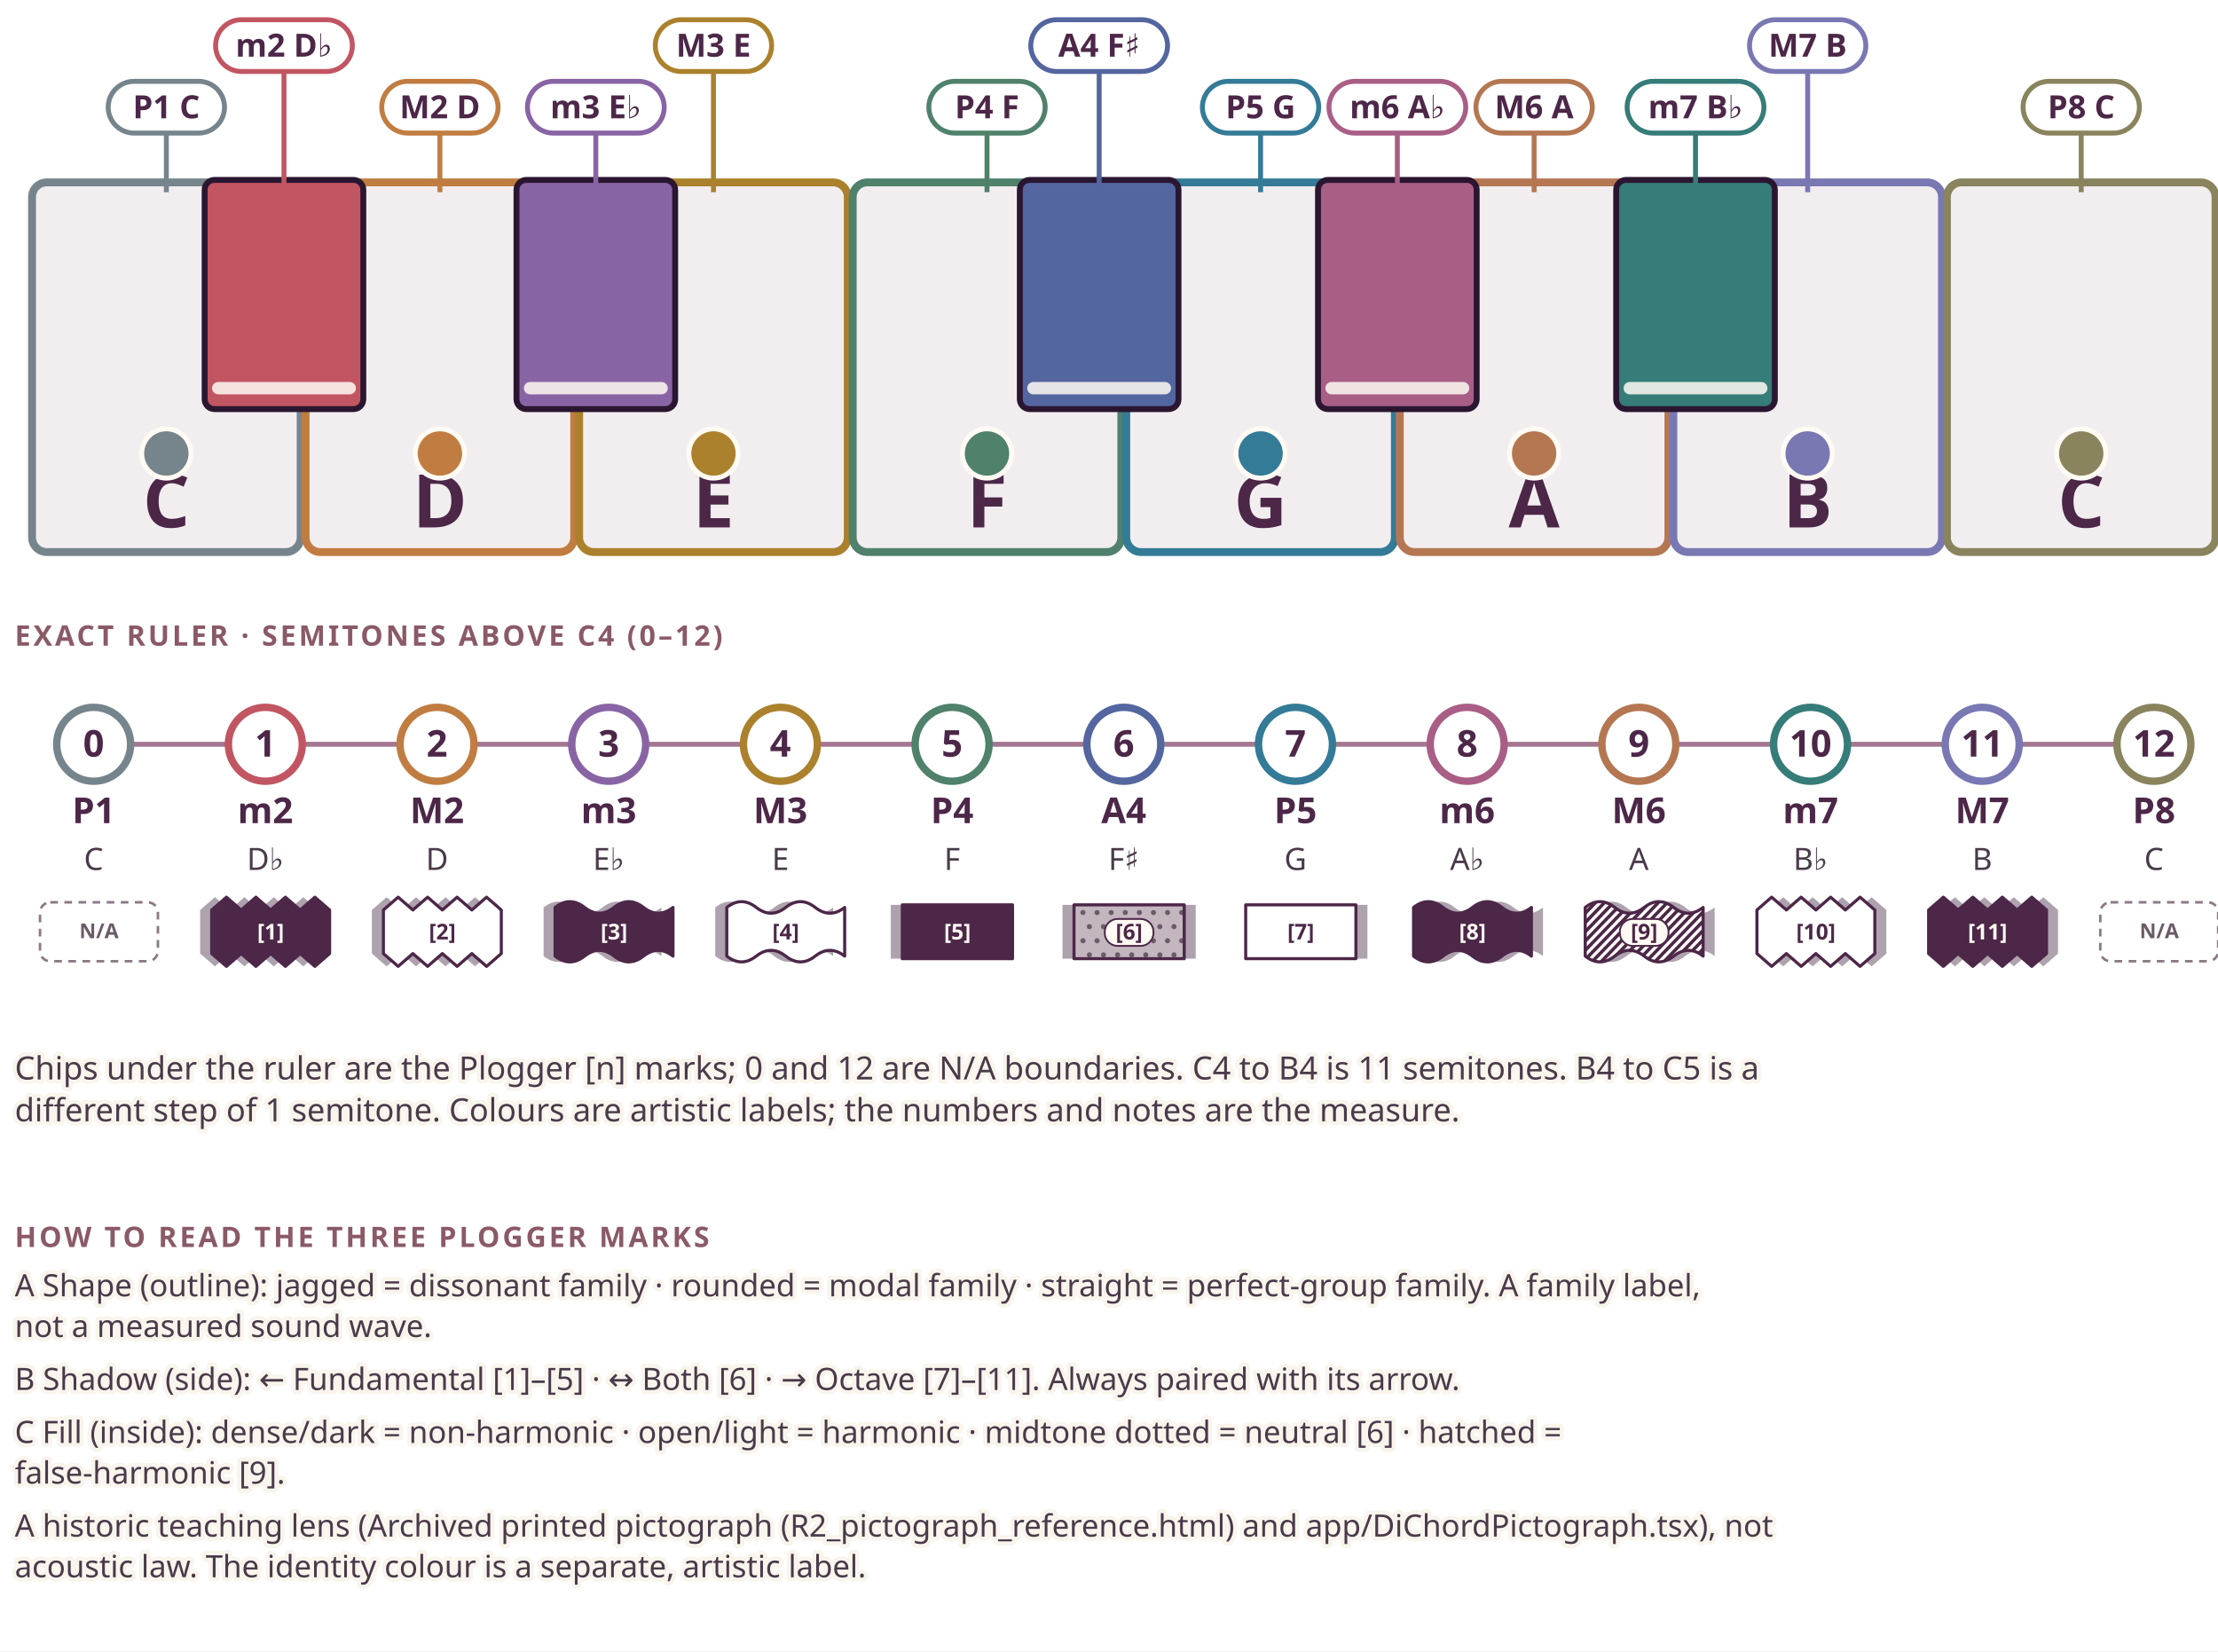
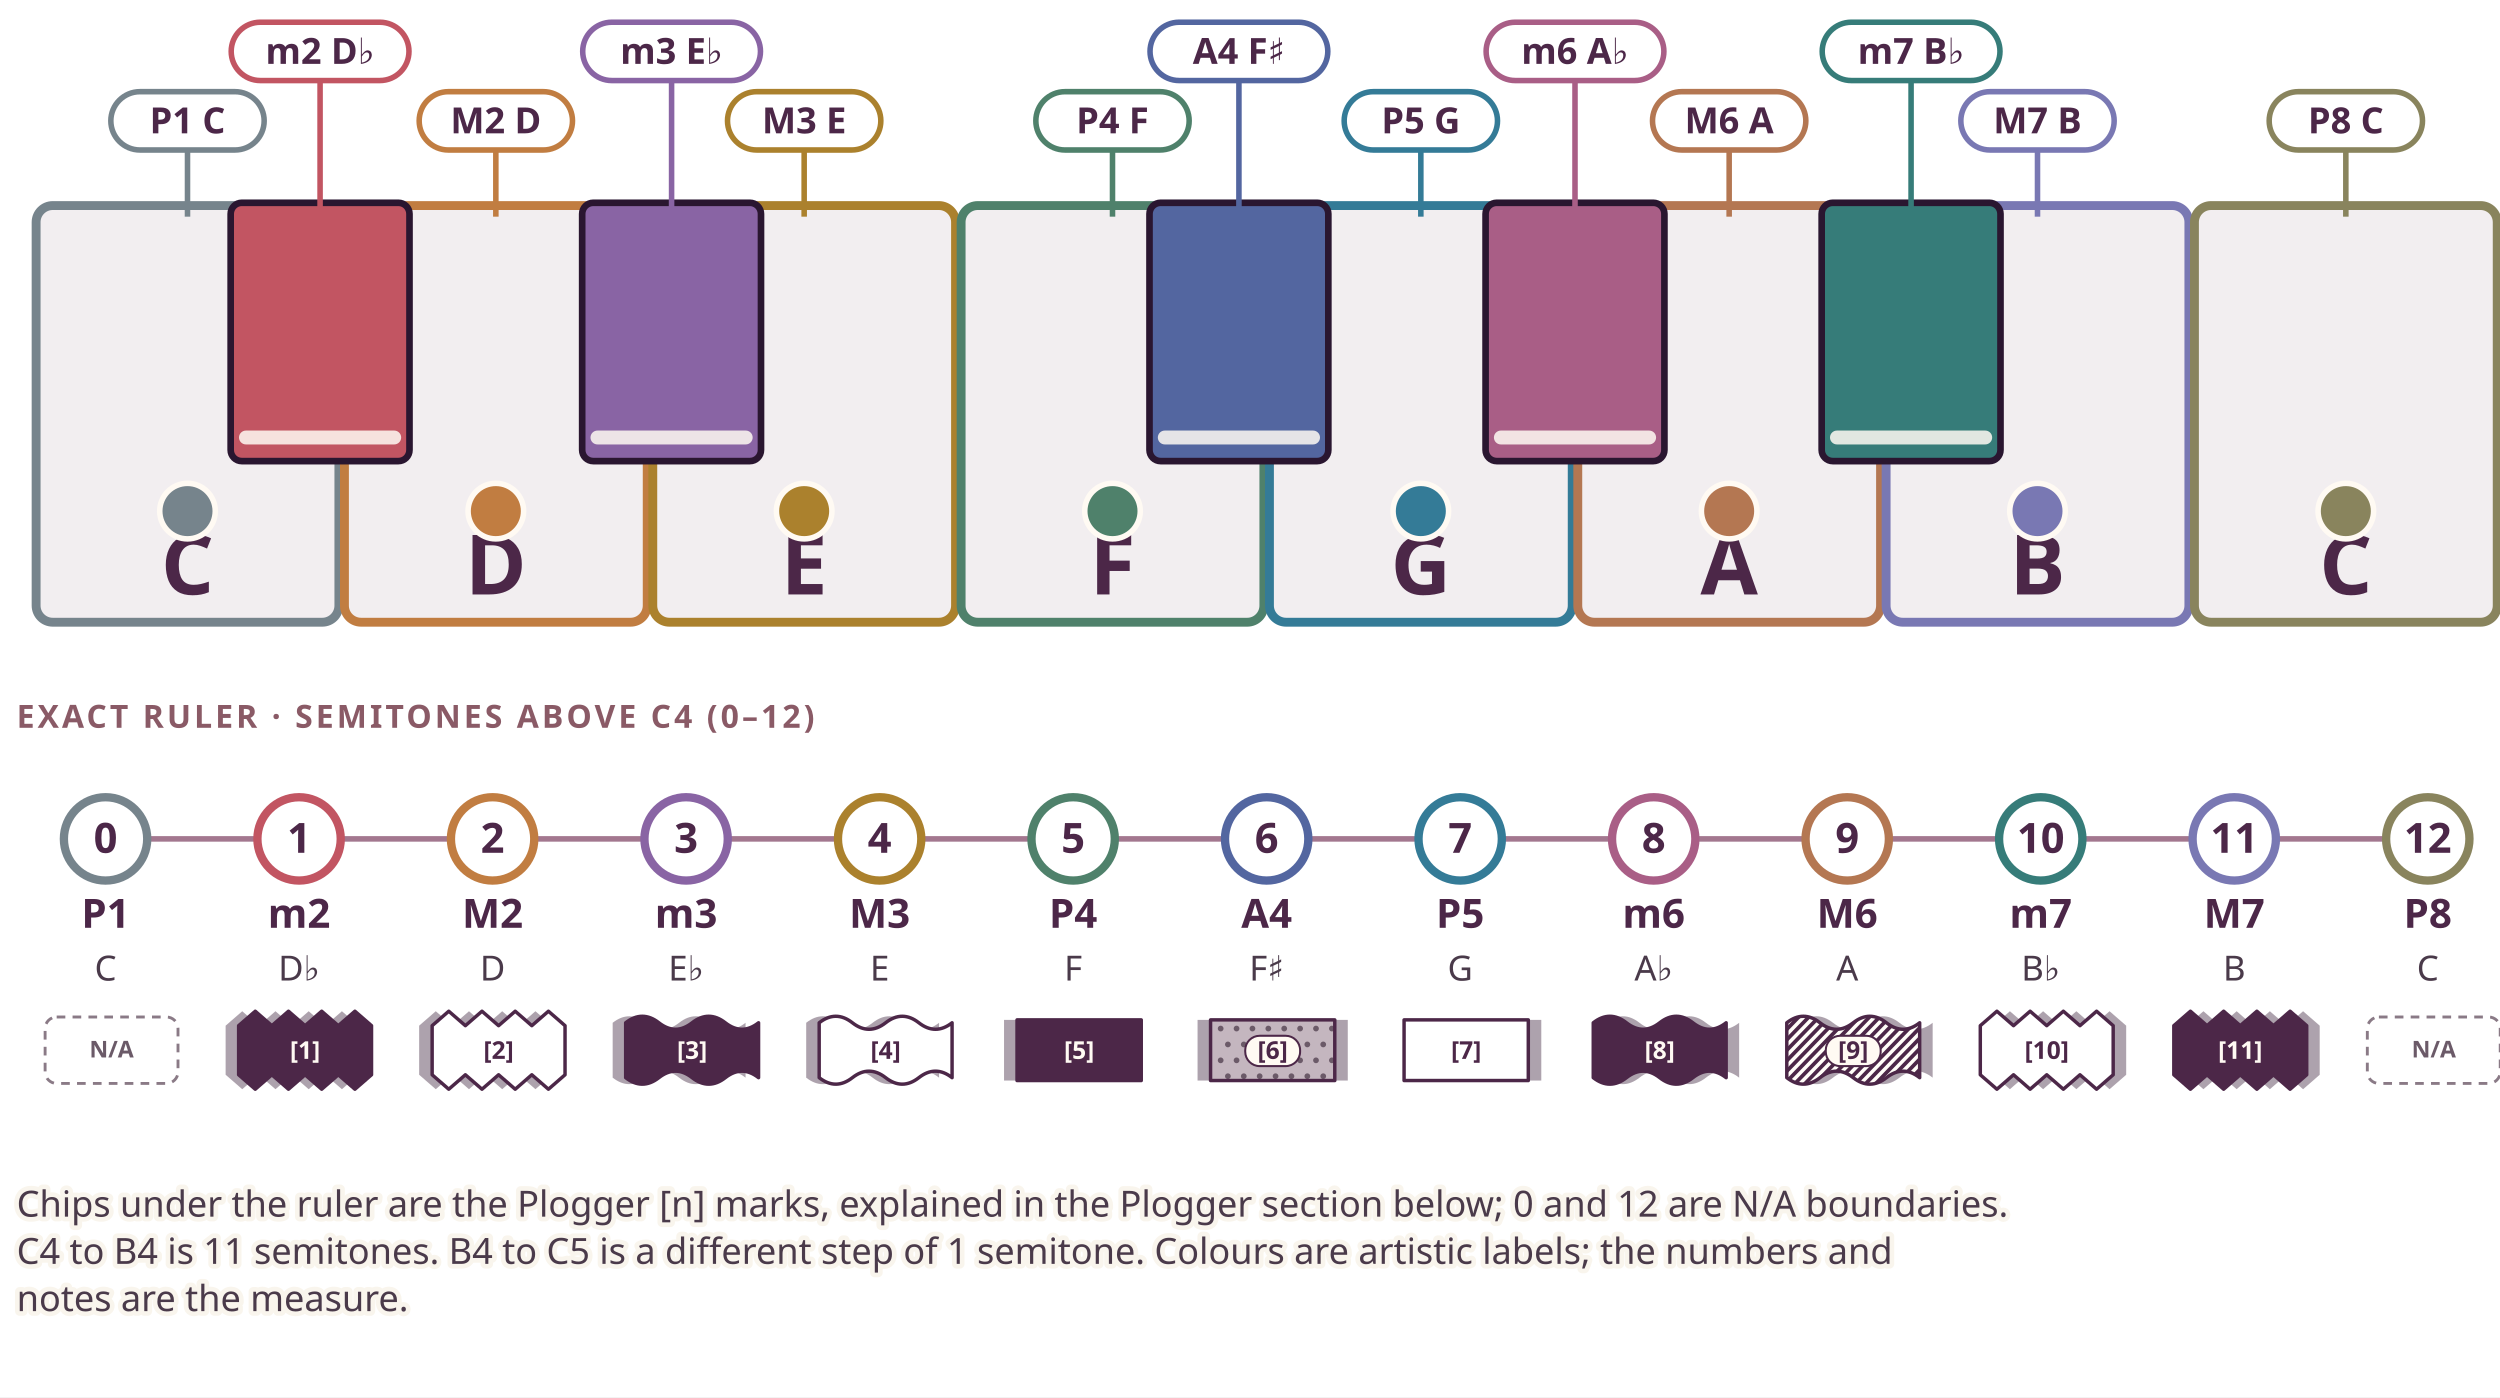
- <svg xmlns="http://www.w3.org/2000/svg" viewBox="0 0 900 670" width="900" height="670" role="img" aria-labelledby="IPF-proof-C-map-t IPF-proof-C-map-d">
+ <svg xmlns="http://www.w3.org/2000/svg" viewBox="0 0 900 503" width="900" height="503" role="img" aria-labelledby="IPF-proof-C-map-t IPF-proof-C-map-d">
  <rect width="100%" height="100%" fill="#fff" />
  <g transform="translate(6 4)">
    <g transform="translate(0 0)">
      <rect x="7" y="70" width="109" height="150" rx="6" fill="#f2eef0" stroke="#76848C" stroke-width="3.2" />
      <text x="61.5" y="210" font-family="ui-sans-serif, system-ui, 'Segoe UI', sans-serif" font-size="29.97" font-weight="700" text-anchor="middle" fill="#4C2748">C</text>
      <rect x="118" y="70" width="109" height="150" rx="6" fill="#f2eef0" stroke="#C17D41" stroke-width="3.2" />
      <text x="172.5" y="210" font-family="ui-sans-serif, system-ui, 'Segoe UI', sans-serif" font-size="29.97" font-weight="700" text-anchor="middle" fill="#4C2748">D</text>
      <rect x="229" y="70" width="109" height="150" rx="6" fill="#f2eef0" stroke="#AB812D" stroke-width="3.2" />
      <text x="283.5" y="210" font-family="ui-sans-serif, system-ui, 'Segoe UI', sans-serif" font-size="29.97" font-weight="700" text-anchor="middle" fill="#4C2748">E</text>
      <rect x="340" y="70" width="109" height="150" rx="6" fill="#f2eef0" stroke="#4F816B" stroke-width="3.2" />
      <text x="394.5" y="210" font-family="ui-sans-serif, system-ui, 'Segoe UI', sans-serif" font-size="29.97" font-weight="700" text-anchor="middle" fill="#4C2748">F</text>
      <rect x="451" y="70" width="109" height="150" rx="6" fill="#f2eef0" stroke="#347B97" stroke-width="3.2" />
      <text x="505.5" y="210" font-family="ui-sans-serif, system-ui, 'Segoe UI', sans-serif" font-size="29.97" font-weight="700" text-anchor="middle" fill="#4C2748">G</text>
      <rect x="562" y="70" width="109" height="150" rx="6" fill="#f2eef0" stroke="#B47752" stroke-width="3.2" />
      <text x="616.5" y="210" font-family="ui-sans-serif, system-ui, 'Segoe UI', sans-serif" font-size="29.97" font-weight="700" text-anchor="middle" fill="#4C2748">A</text>
      <rect x="673" y="70" width="109" height="150" rx="6" fill="#f2eef0" stroke="#7978B3" stroke-width="3.2" />
      <text x="727.5" y="210" font-family="ui-sans-serif, system-ui, 'Segoe UI', sans-serif" font-size="29.97" font-weight="700" text-anchor="middle" fill="#4C2748">B</text>
      <rect x="784" y="70" width="109" height="150" rx="6" fill="#f2eef0" stroke="#89845D" stroke-width="3.2" />
      <text x="838.5" y="210" font-family="ui-sans-serif, system-ui, 'Segoe UI', sans-serif" font-size="29.97" font-weight="700" text-anchor="middle" fill="#4C2748">C</text>
      <rect x="77.04" y="69" width="64.38" height="93" rx="4" fill="#C25562" stroke="#2a1630" stroke-width="2.4" />
      <rect x="80.04" y="151" width="58.38" height="5" rx="2.5" fill="#fffaf3" opacity=".85" />
      <rect x="203.58" y="69" width="64.38" height="93" rx="4" fill="#8964A4" stroke="#2a1630" stroke-width="2.4" />
      <rect x="206.58" y="151" width="58.38" height="5" rx="2.5" fill="#fffaf3" opacity=".85" />
      <rect x="407.82" y="69" width="64.38" height="93" rx="4" fill="#5366A0" stroke="#2a1630" stroke-width="2.4" />
      <rect x="410.82" y="151" width="58.38" height="5" rx="2.5" fill="#fffaf3" opacity=".85" />
      <rect x="528.81" y="69" width="64.38" height="93" rx="4" fill="#A95E86" stroke="#2a1630" stroke-width="2.4" />
      <rect x="531.81" y="151" width="58.38" height="5" rx="2.5" fill="#fffaf3" opacity=".85" />
      <rect x="649.8" y="69" width="64.38" height="93" rx="4" fill="#367C79" stroke="#2a1630" stroke-width="2.4" />
      <rect x="652.8" y="151" width="58.38" height="5" rx="2.5" fill="#fffaf3" opacity=".85" />
      <circle cx="61.5" cy="180" r="10" fill="#76848C" stroke="#fffaf3" stroke-width="2" />
      <path d="M61.5 50 V74" stroke="#76848C" stroke-width="2" />
-       <rect x="37.9" y="29" width="47.2" height="21" rx="10.5" fill="#fff" stroke="#76848C" stroke-width="2" />
+       <rect x="33.9" y="29" width="55.2" height="21" rx="10.5" fill="#fff" stroke="#76848C" stroke-width="2" />
      <text x="61.5" y="44" font-family="ui-sans-serif, system-ui, 'Segoe UI', sans-serif" font-size="13" font-weight="700" text-anchor="middle" fill="#4C2748">P1 C</text>
      <path d="M109.23 25 V72" stroke="#C25562" stroke-width="2" />
-       <rect x="81.48" y="4" width="55.5" height="21" rx="10.5" fill="#fff" stroke="#C25562" stroke-width="2" />
+       <rect x="77.23" y="4" width="64" height="21" rx="10.5" fill="#fff" stroke="#C25562" stroke-width="2" />
      <text x="109.23" y="19" font-family="ui-sans-serif, system-ui, 'Segoe UI', sans-serif" font-size="13" font-weight="700" text-anchor="middle" fill="#4C2748">m2 D♭</text>
      <circle cx="172.5" cy="180" r="10" fill="#C17D41" stroke="#fffaf3" stroke-width="2" />
      <path d="M172.5 50 V74" stroke="#C17D41" stroke-width="2" />
-       <rect x="148.9" y="29" width="47.2" height="21" rx="10.5" fill="#fff" stroke="#C17D41" stroke-width="2" />
+       <rect x="144.9" y="29" width="55.2" height="21" rx="10.5" fill="#fff" stroke="#C17D41" stroke-width="2" />
      <text x="172.5" y="44" font-family="ui-sans-serif, system-ui, 'Segoe UI', sans-serif" font-size="13" font-weight="700" text-anchor="middle" fill="#4C2748">M2 D</text>
-       <path d="M235.77 50 V72" stroke="#8964A4" stroke-width="2" />
-       <rect x="208.02" y="29" width="55.5" height="21" rx="10.5" fill="#fff" stroke="#8964A4" stroke-width="2" />
-       <text x="235.77" y="44" font-family="ui-sans-serif, system-ui, 'Segoe UI', sans-serif" font-size="13" font-weight="700" text-anchor="middle" fill="#4C2748">m3 E♭</text>
+       <path d="M235.77 25 V72" stroke="#8964A4" stroke-width="2" />
+       <rect x="203.77" y="4" width="64" height="21" rx="10.5" fill="#fff" stroke="#8964A4" stroke-width="2" />
+       <text x="235.77" y="19" font-family="ui-sans-serif, system-ui, 'Segoe UI', sans-serif" font-size="13" font-weight="700" text-anchor="middle" fill="#4C2748">m3 E♭</text>
      <circle cx="283.5" cy="180" r="10" fill="#AB812D" stroke="#fffaf3" stroke-width="2" />
-       <path d="M283.5 25 V74" stroke="#AB812D" stroke-width="2" />
-       <rect x="259.9" y="4" width="47.2" height="21" rx="10.5" fill="#fff" stroke="#AB812D" stroke-width="2" />
-       <text x="283.5" y="19" font-family="ui-sans-serif, system-ui, 'Segoe UI', sans-serif" font-size="13" font-weight="700" text-anchor="middle" fill="#4C2748">M3 E</text>
+       <path d="M283.5 50 V74" stroke="#AB812D" stroke-width="2" />
+       <rect x="255.9" y="29" width="55.2" height="21" rx="10.5" fill="#fff" stroke="#AB812D" stroke-width="2" />
+       <text x="283.5" y="44" font-family="ui-sans-serif, system-ui, 'Segoe UI', sans-serif" font-size="13" font-weight="700" text-anchor="middle" fill="#4C2748">M3 E</text>
      <circle cx="394.5" cy="180" r="10" fill="#4F816B" stroke="#fffaf3" stroke-width="2" />
      <path d="M394.5 50 V74" stroke="#4F816B" stroke-width="2" />
-       <rect x="370.9" y="29" width="47.2" height="21" rx="10.5" fill="#fff" stroke="#4F816B" stroke-width="2" />
+       <rect x="366.9" y="29" width="55.2" height="21" rx="10.5" fill="#fff" stroke="#4F816B" stroke-width="2" />
      <text x="394.5" y="44" font-family="ui-sans-serif, system-ui, 'Segoe UI', sans-serif" font-size="13" font-weight="700" text-anchor="middle" fill="#4C2748">P4 F</text>
      <path d="M440.01 25 V72" stroke="#5366A0" stroke-width="2" />
-       <rect x="412.26" y="4" width="55.5" height="21" rx="10.5" fill="#fff" stroke="#5366A0" stroke-width="2" />
+       <rect x="408.01" y="4" width="64" height="21" rx="10.5" fill="#fff" stroke="#5366A0" stroke-width="2" />
      <text x="440.01" y="19" font-family="ui-sans-serif, system-ui, 'Segoe UI', sans-serif" font-size="13" font-weight="700" text-anchor="middle" fill="#4C2748">A4 F♯</text>
      <circle cx="505.5" cy="180" r="10" fill="#347B97" stroke="#fffaf3" stroke-width="2" />
      <path d="M505.5 50 V74" stroke="#347B97" stroke-width="2" />
-       <rect x="481.9" y="29" width="47.2" height="21" rx="10.5" fill="#fff" stroke="#347B97" stroke-width="2" />
+       <rect x="477.9" y="29" width="55.2" height="21" rx="10.5" fill="#fff" stroke="#347B97" stroke-width="2" />
      <text x="505.5" y="44" font-family="ui-sans-serif, system-ui, 'Segoe UI', sans-serif" font-size="13" font-weight="700" text-anchor="middle" fill="#4C2748">P5 G</text>
-       <path d="M561 50 V72" stroke="#A95E86" stroke-width="2" />
-       <rect x="533.25" y="29" width="55.5" height="21" rx="10.5" fill="#fff" stroke="#A95E86" stroke-width="2" />
-       <text x="561" y="44" font-family="ui-sans-serif, system-ui, 'Segoe UI', sans-serif" font-size="13" font-weight="700" text-anchor="middle" fill="#4C2748">m6 A♭</text>
+       <path d="M561 25 V72" stroke="#A95E86" stroke-width="2" />
+       <rect x="529" y="4" width="64" height="21" rx="10.5" fill="#fff" stroke="#A95E86" stroke-width="2" />
+       <text x="561" y="19" font-family="ui-sans-serif, system-ui, 'Segoe UI', sans-serif" font-size="13" font-weight="700" text-anchor="middle" fill="#4C2748">m6 A♭</text>
      <circle cx="616.5" cy="180" r="10" fill="#B47752" stroke="#fffaf3" stroke-width="2" />
      <path d="M616.5 50 V74" stroke="#B47752" stroke-width="2" />
-       <rect x="592.9" y="29" width="47.2" height="21" rx="10.5" fill="#fff" stroke="#B47752" stroke-width="2" />
+       <rect x="588.9" y="29" width="55.2" height="21" rx="10.5" fill="#fff" stroke="#B47752" stroke-width="2" />
      <text x="616.5" y="44" font-family="ui-sans-serif, system-ui, 'Segoe UI', sans-serif" font-size="13" font-weight="700" text-anchor="middle" fill="#4C2748">M6 A</text>
-       <path d="M681.99 50 V72" stroke="#367C79" stroke-width="2" />
-       <rect x="654.24" y="29" width="55.5" height="21" rx="10.5" fill="#fff" stroke="#367C79" stroke-width="2" />
-       <text x="681.99" y="44" font-family="ui-sans-serif, system-ui, 'Segoe UI', sans-serif" font-size="13" font-weight="700" text-anchor="middle" fill="#4C2748">m7 B♭</text>
+       <path d="M681.99 25 V72" stroke="#367C79" stroke-width="2" />
+       <rect x="649.99" y="4" width="64" height="21" rx="10.5" fill="#fff" stroke="#367C79" stroke-width="2" />
+       <text x="681.99" y="19" font-family="ui-sans-serif, system-ui, 'Segoe UI', sans-serif" font-size="13" font-weight="700" text-anchor="middle" fill="#4C2748">m7 B♭</text>
      <circle cx="727.5" cy="180" r="10" fill="#7978B3" stroke="#fffaf3" stroke-width="2" />
-       <path d="M727.5 25 V74" stroke="#7978B3" stroke-width="2" />
-       <rect x="703.9" y="4" width="47.2" height="21" rx="10.5" fill="#fff" stroke="#7978B3" stroke-width="2" />
-       <text x="727.5" y="19" font-family="ui-sans-serif, system-ui, 'Segoe UI', sans-serif" font-size="13" font-weight="700" text-anchor="middle" fill="#4C2748">M7 B</text>
+       <path d="M727.5 50 V74" stroke="#7978B3" stroke-width="2" />
+       <rect x="699.9" y="29" width="55.2" height="21" rx="10.5" fill="#fff" stroke="#7978B3" stroke-width="2" />
+       <text x="727.5" y="44" font-family="ui-sans-serif, system-ui, 'Segoe UI', sans-serif" font-size="13" font-weight="700" text-anchor="middle" fill="#4C2748">M7 B</text>
      <circle cx="838.5" cy="180" r="10" fill="#89845D" stroke="#fffaf3" stroke-width="2" />
      <path d="M838.5 50 V74" stroke="#89845D" stroke-width="2" />
-       <rect x="814.9" y="29" width="47.2" height="21" rx="10.5" fill="#fff" stroke="#89845D" stroke-width="2" />
+       <rect x="810.9" y="29" width="55.2" height="21" rx="10.5" fill="#fff" stroke="#89845D" stroke-width="2" />
      <text x="838.5" y="44" font-family="ui-sans-serif, system-ui, 'Segoe UI', sans-serif" font-size="13" font-weight="700" text-anchor="middle" fill="#4C2748">P8 C</text>
    </g>
    <g transform="translate(0 244)">
      <text x="0" y="14" font-family="ui-sans-serif, system-ui, 'Segoe UI', sans-serif" font-size="11.5" font-weight="700" text-anchor="start" fill="#8a5a66" letter-spacing="1.1">EXACT RULER · SEMITONES ABOVE C4 (0–12)</text>
      <path d="M32 54 H868" stroke="#a3778f" stroke-width="2" />
      <circle cx="32" cy="54" r="15" fill="#fff" stroke="#76848C" stroke-width="3" />
      <text x="32" y="59" font-family="ui-sans-serif, system-ui, 'Segoe UI', sans-serif" font-size="15" font-weight="700" text-anchor="middle" fill="#4C2748">0</text>
      <text x="32" y="86" font-family="ui-sans-serif, system-ui, 'Segoe UI', sans-serif" font-size="14.5" font-weight="700" text-anchor="middle" fill="#4C2748">P1</text>
      <text x="32" y="105" font-family="ui-sans-serif, system-ui, 'Segoe UI', sans-serif" font-size="12.5" font-weight="400" text-anchor="middle" fill="#4a3a4a">C</text>
      <g transform="translate(4 115) scale(0.52)">
        <rect x="12" y="6" width="92" height="46" rx="8" fill="none" stroke="#8a7a86" stroke-width="2" stroke-dasharray="6 5" />
        <text x="58" y="34" font-family="ui-sans-serif, system-ui, 'Segoe UI', sans-serif" font-size="16" font-weight="700" text-anchor="middle" fill="#6b5a68">N/A</text>
      </g>
      <circle cx="101.667" cy="54" r="15" fill="#fff" stroke="#C25562" stroke-width="3" />
      <text x="101.667" y="59" font-family="ui-sans-serif, system-ui, 'Segoe UI', sans-serif" font-size="15" font-weight="700" text-anchor="middle" fill="#4C2748">1</text>
      <text x="101.667" y="86" font-family="ui-sans-serif, system-ui, 'Segoe UI', sans-serif" font-size="14.5" font-weight="700" text-anchor="middle" fill="#4C2748">m2</text>
      <text x="101.667" y="105" font-family="ui-sans-serif, system-ui, 'Segoe UI', sans-serif" font-size="12.5" font-weight="400" text-anchor="middle" fill="#4a3a4a">D♭</text>
      <g transform="translate(73.66667 115) scale(0.52)">
        <path d="M0 12 L11.5 2 L23 12 L34.5 2 L46 12 L57.5 2 L69 12 L80.5 2 L92 12 L92 46 L80.5 56 L69 46 L57.5 56 L46 46 L34.5 56 L23 46 L11.5 56 L0 46 Z" transform="translate(3 0)" fill="#5c465b" opacity=".5" />
        <g transform="translate(12 0)">
          <defs>
            <clipPath id="IPFproofCmapp-clm1">
              <path d="M0 12 L11.5 2 L23 12 L34.5 2 L46 12 L57.5 2 L69 12 L80.5 2 L92 12 L92 46 L80.5 56 L69 46 L57.5 56 L46 46 L34.5 56 L23 46 L11.5 56 L0 46 Z" />
            </clipPath>
          </defs>
          <path d="M0 12 L11.5 2 L23 12 L34.5 2 L46 12 L57.5 2 L69 12 L80.5 2 L92 12 L92 46 L80.5 56 L69 46 L57.5 56 L46 46 L34.5 56 L23 46 L11.5 56 L0 46 Z" fill="#4C2748" />
          <path d="M0 12 L11.5 2 L23 12 L34.5 2 L46 12 L57.5 2 L69 12 L80.5 2 L92 12 L92 46 L80.5 56 L69 46 L57.5 56 L46 46 L34.5 56 L23 46 L11.5 56 L0 46 Z" fill="none" stroke="#4C2748" stroke-width="2.4" stroke-linejoin="round" />
          <text x="46" y="35" font-family="ui-sans-serif, system-ui, 'Segoe UI', sans-serif" font-size="17" font-weight="700" text-anchor="middle" fill="#fffaf3">[1]</text>
        </g>
      </g>
      <circle cx="171.333" cy="54" r="15" fill="#fff" stroke="#C17D41" stroke-width="3" />
      <text x="171.333" y="59" font-family="ui-sans-serif, system-ui, 'Segoe UI', sans-serif" font-size="15" font-weight="700" text-anchor="middle" fill="#4C2748">2</text>
      <text x="171.333" y="86" font-family="ui-sans-serif, system-ui, 'Segoe UI', sans-serif" font-size="14.5" font-weight="700" text-anchor="middle" fill="#4C2748">M2</text>
      <text x="171.333" y="105" font-family="ui-sans-serif, system-ui, 'Segoe UI', sans-serif" font-size="12.5" font-weight="400" text-anchor="middle" fill="#4a3a4a">D</text>
      <g transform="translate(143.3333 115) scale(0.52)">
        <path d="M0 12 L11.5 2 L23 12 L34.5 2 L46 12 L57.5 2 L69 12 L80.5 2 L92 12 L92 46 L80.5 56 L69 46 L57.5 56 L46 46 L34.5 56 L23 46 L11.5 56 L0 46 Z" transform="translate(3 0)" fill="#5c465b" opacity=".5" />
        <g transform="translate(12 0)">
          <defs>
            <clipPath id="IPFproofCmapp-clm2">
              <path d="M0 12 L11.5 2 L23 12 L34.5 2 L46 12 L57.5 2 L69 12 L80.5 2 L92 12 L92 46 L80.5 56 L69 46 L57.5 56 L46 46 L34.5 56 L23 46 L11.5 56 L0 46 Z" />
            </clipPath>
          </defs>
          <path d="M0 12 L11.5 2 L23 12 L34.5 2 L46 12 L57.5 2 L69 12 L80.5 2 L92 12 L92 46 L80.5 56 L69 46 L57.5 56 L46 46 L34.5 56 L23 46 L11.5 56 L0 46 Z" fill="#fff" />
          <path d="M0 12 L11.5 2 L23 12 L34.5 2 L46 12 L57.5 2 L69 12 L80.5 2 L92 12 L92 46 L80.5 56 L69 46 L57.5 56 L46 46 L34.5 56 L23 46 L11.5 56 L0 46 Z" fill="none" stroke="#4C2748" stroke-width="2.4" stroke-linejoin="round" />
          <text x="46" y="35" font-family="ui-sans-serif, system-ui, 'Segoe UI', sans-serif" font-size="17" font-weight="700" text-anchor="middle" fill="#4C2748">[2]</text>
        </g>
      </g>
      <circle cx="241" cy="54" r="15" fill="#fff" stroke="#8964A4" stroke-width="3" />
      <text x="241" y="59" font-family="ui-sans-serif, system-ui, 'Segoe UI', sans-serif" font-size="15" font-weight="700" text-anchor="middle" fill="#4C2748">3</text>
      <text x="241" y="86" font-family="ui-sans-serif, system-ui, 'Segoe UI', sans-serif" font-size="14.5" font-weight="700" text-anchor="middle" fill="#4C2748">m3</text>
      <text x="241" y="105" font-family="ui-sans-serif, system-ui, 'Segoe UI', sans-serif" font-size="12.5" font-weight="400" text-anchor="middle" fill="#4a3a4a">E♭</text>
      <g transform="translate(213 115) scale(0.52)">
        <path d="M0 10 Q11.5 1 23 10 Q34.5 19 46 10 Q57.5 1 69 10 Q80.5 19 92 10 L92 48 Q80.5 39 69 48 Q57.5 57 46 48 Q34.5 39 23 48 Q11.5 57 0 48 Z" transform="translate(3 0)" fill="#5c465b" opacity=".5" />
        <g transform="translate(12 0)">
          <defs>
            <clipPath id="IPFproofCmapp-clm3">
              <path d="M0 10 Q11.5 1 23 10 Q34.5 19 46 10 Q57.5 1 69 10 Q80.5 19 92 10 L92 48 Q80.5 39 69 48 Q57.5 57 46 48 Q34.5 39 23 48 Q11.5 57 0 48 Z" />
            </clipPath>
          </defs>
          <path d="M0 10 Q11.5 1 23 10 Q34.5 19 46 10 Q57.5 1 69 10 Q80.5 19 92 10 L92 48 Q80.5 39 69 48 Q57.5 57 46 48 Q34.5 39 23 48 Q11.5 57 0 48 Z" fill="#4C2748" />
          <path d="M0 10 Q11.5 1 23 10 Q34.5 19 46 10 Q57.5 1 69 10 Q80.5 19 92 10 L92 48 Q80.5 39 69 48 Q57.5 57 46 48 Q34.5 39 23 48 Q11.5 57 0 48 Z" fill="none" stroke="#4C2748" stroke-width="2.4" stroke-linejoin="round" />
          <text x="46" y="35" font-family="ui-sans-serif, system-ui, 'Segoe UI', sans-serif" font-size="17" font-weight="700" text-anchor="middle" fill="#fffaf3">[3]</text>
        </g>
      </g>
      <circle cx="310.667" cy="54" r="15" fill="#fff" stroke="#AB812D" stroke-width="3" />
      <text x="310.667" y="59" font-family="ui-sans-serif, system-ui, 'Segoe UI', sans-serif" font-size="15" font-weight="700" text-anchor="middle" fill="#4C2748">4</text>
      <text x="310.667" y="86" font-family="ui-sans-serif, system-ui, 'Segoe UI', sans-serif" font-size="14.5" font-weight="700" text-anchor="middle" fill="#4C2748">M3</text>
      <text x="310.667" y="105" font-family="ui-sans-serif, system-ui, 'Segoe UI', sans-serif" font-size="12.5" font-weight="400" text-anchor="middle" fill="#4a3a4a">E</text>
      <g transform="translate(282.6667 115) scale(0.52)">
        <path d="M0 10 Q11.5 1 23 10 Q34.5 19 46 10 Q57.5 1 69 10 Q80.5 19 92 10 L92 48 Q80.5 39 69 48 Q57.5 57 46 48 Q34.5 39 23 48 Q11.5 57 0 48 Z" transform="translate(3 0)" fill="#5c465b" opacity=".5" />
        <g transform="translate(12 0)">
          <defs>
            <clipPath id="IPFproofCmapp-clm4">
              <path d="M0 10 Q11.5 1 23 10 Q34.5 19 46 10 Q57.5 1 69 10 Q80.5 19 92 10 L92 48 Q80.5 39 69 48 Q57.5 57 46 48 Q34.5 39 23 48 Q11.5 57 0 48 Z" />
            </clipPath>
          </defs>
          <path d="M0 10 Q11.5 1 23 10 Q34.5 19 46 10 Q57.5 1 69 10 Q80.5 19 92 10 L92 48 Q80.5 39 69 48 Q57.5 57 46 48 Q34.5 39 23 48 Q11.5 57 0 48 Z" fill="#fff" />
          <path d="M0 10 Q11.5 1 23 10 Q34.5 19 46 10 Q57.5 1 69 10 Q80.5 19 92 10 L92 48 Q80.5 39 69 48 Q57.5 57 46 48 Q34.5 39 23 48 Q11.5 57 0 48 Z" fill="none" stroke="#4C2748" stroke-width="2.4" stroke-linejoin="round" />
          <text x="46" y="35" font-family="ui-sans-serif, system-ui, 'Segoe UI', sans-serif" font-size="17" font-weight="700" text-anchor="middle" fill="#4C2748">[4]</text>
        </g>
      </g>
      <circle cx="380.333" cy="54" r="15" fill="#fff" stroke="#4F816B" stroke-width="3" />
      <text x="380.333" y="59" font-family="ui-sans-serif, system-ui, 'Segoe UI', sans-serif" font-size="15" font-weight="700" text-anchor="middle" fill="#4C2748">5</text>
      <text x="380.333" y="86" font-family="ui-sans-serif, system-ui, 'Segoe UI', sans-serif" font-size="14.5" font-weight="700" text-anchor="middle" fill="#4C2748">P4</text>
      <text x="380.333" y="105" font-family="ui-sans-serif, system-ui, 'Segoe UI', sans-serif" font-size="12.5" font-weight="400" text-anchor="middle" fill="#4a3a4a">F</text>
      <g transform="translate(352.3333 115) scale(0.52)">
        <path d="M3 8 H89 V50 H3 Z" transform="translate(3 0)" fill="#5c465b" opacity=".5" />
        <g transform="translate(12 0)">
          <defs>
            <clipPath id="IPFproofCmapp-clm5">
              <path d="M3 8 H89 V50 H3 Z" />
            </clipPath>
          </defs>
          <path d="M3 8 H89 V50 H3 Z" fill="#4C2748" />
          <path d="M3 8 H89 V50 H3 Z" fill="none" stroke="#4C2748" stroke-width="2.4" stroke-linejoin="round" />
          <text x="46" y="35" font-family="ui-sans-serif, system-ui, 'Segoe UI', sans-serif" font-size="17" font-weight="700" text-anchor="middle" fill="#fffaf3">[5]</text>
        </g>
      </g>
      <circle cx="450" cy="54" r="15" fill="#fff" stroke="#5366A0" stroke-width="3" />
      <text x="450" y="59" font-family="ui-sans-serif, system-ui, 'Segoe UI', sans-serif" font-size="15" font-weight="700" text-anchor="middle" fill="#4C2748">6</text>
      <text x="450" y="86" font-family="ui-sans-serif, system-ui, 'Segoe UI', sans-serif" font-size="14.5" font-weight="700" text-anchor="middle" fill="#4C2748">A4</text>
      <text x="450" y="105" font-family="ui-sans-serif, system-ui, 'Segoe UI', sans-serif" font-size="12.5" font-weight="400" text-anchor="middle" fill="#4a3a4a">F♯</text>
      <g transform="translate(422 115) scale(0.52)">
        <path d="M3 8 H89 V50 H3 Z" transform="translate(3 0)" fill="#5c465b" opacity=".5" />
        <path d="M3 8 H89 V50 H3 Z" transform="translate(21 0)" fill="#5c465b" opacity=".5" />
        <g transform="translate(12 0)">
          <defs>
            <clipPath id="IPFproofCmapp-clm6">
              <path d="M3 8 H89 V50 H3 Z" />
            </clipPath>
          </defs>
          <path d="M3 8 H89 V50 H3 Z" fill="#c4b6bf" />
          <g clip-path="url(#IPFproofCmapp-clm6)">
            <circle cx="10" cy="14" r="2" fill="#6b5a68" />
            <circle cx="21" cy="14" r="2" fill="#6b5a68" />
            <circle cx="32" cy="14" r="2" fill="#6b5a68" />
            <circle cx="43" cy="14" r="2" fill="#6b5a68" />
            <circle cx="54" cy="14" r="2" fill="#6b5a68" />
            <circle cx="65" cy="14" r="2" fill="#6b5a68" />
            <circle cx="76" cy="14" r="2" fill="#6b5a68" />
            <circle cx="87" cy="14" r="2" fill="#6b5a68" />
            <circle cx="15" cy="25" r="2" fill="#6b5a68" />
            <circle cx="26" cy="25" r="2" fill="#6b5a68" />
            <circle cx="37" cy="25" r="2" fill="#6b5a68" />
            <circle cx="48" cy="25" r="2" fill="#6b5a68" />
            <circle cx="59" cy="25" r="2" fill="#6b5a68" />
            <circle cx="70" cy="25" r="2" fill="#6b5a68" />
            <circle cx="81" cy="25" r="2" fill="#6b5a68" />
            <circle cx="92" cy="25" r="2" fill="#6b5a68" />
            <circle cx="10" cy="36" r="2" fill="#6b5a68" />
            <circle cx="21" cy="36" r="2" fill="#6b5a68" />
            <circle cx="32" cy="36" r="2" fill="#6b5a68" />
            <circle cx="43" cy="36" r="2" fill="#6b5a68" />
            <circle cx="54" cy="36" r="2" fill="#6b5a68" />
            <circle cx="65" cy="36" r="2" fill="#6b5a68" />
            <circle cx="76" cy="36" r="2" fill="#6b5a68" />
            <circle cx="87" cy="36" r="2" fill="#6b5a68" />
            <circle cx="15" cy="47" r="2" fill="#6b5a68" />
            <circle cx="26" cy="47" r="2" fill="#6b5a68" />
            <circle cx="37" cy="47" r="2" fill="#6b5a68" />
            <circle cx="48" cy="47" r="2" fill="#6b5a68" />
            <circle cx="59" cy="47" r="2" fill="#6b5a68" />
            <circle cx="70" cy="47" r="2" fill="#6b5a68" />
            <circle cx="81" cy="47" r="2" fill="#6b5a68" />
            <circle cx="92" cy="47" r="2" fill="#6b5a68" />
          </g>
          <path d="M3 8 H89 V50 H3 Z" fill="none" stroke="#4C2748" stroke-width="2.4" stroke-linejoin="round" />
          <rect x="27" y="19" width="38" height="21" rx="10" fill="#fffaf3" stroke="#4C2748" stroke-width="1.4" />
          <text x="46" y="35" font-family="ui-sans-serif, system-ui, 'Segoe UI', sans-serif" font-size="17" font-weight="700" text-anchor="middle" fill="#4C2748">[6]</text>
        </g>
      </g>
      <circle cx="519.667" cy="54" r="15" fill="#fff" stroke="#347B97" stroke-width="3" />
      <text x="519.667" y="59" font-family="ui-sans-serif, system-ui, 'Segoe UI', sans-serif" font-size="15" font-weight="700" text-anchor="middle" fill="#4C2748">7</text>
      <text x="519.667" y="86" font-family="ui-sans-serif, system-ui, 'Segoe UI', sans-serif" font-size="14.5" font-weight="700" text-anchor="middle" fill="#4C2748">P5</text>
      <text x="519.667" y="105" font-family="ui-sans-serif, system-ui, 'Segoe UI', sans-serif" font-size="12.5" font-weight="400" text-anchor="middle" fill="#4a3a4a">G</text>
      <g transform="translate(491.6667 115) scale(0.52)">
        <path d="M3 8 H89 V50 H3 Z" transform="translate(21 0)" fill="#5c465b" opacity=".5" />
        <g transform="translate(12 0)">
          <defs>
            <clipPath id="IPFproofCmapp-clm7">
              <path d="M3 8 H89 V50 H3 Z" />
            </clipPath>
          </defs>
          <path d="M3 8 H89 V50 H3 Z" fill="#fff" />
          <path d="M3 8 H89 V50 H3 Z" fill="none" stroke="#4C2748" stroke-width="2.4" stroke-linejoin="round" />
          <text x="46" y="35" font-family="ui-sans-serif, system-ui, 'Segoe UI', sans-serif" font-size="17" font-weight="700" text-anchor="middle" fill="#4C2748">[7]</text>
        </g>
      </g>
      <circle cx="589.333" cy="54" r="15" fill="#fff" stroke="#A95E86" stroke-width="3" />
      <text x="589.333" y="59" font-family="ui-sans-serif, system-ui, 'Segoe UI', sans-serif" font-size="15" font-weight="700" text-anchor="middle" fill="#4C2748">8</text>
      <text x="589.333" y="86" font-family="ui-sans-serif, system-ui, 'Segoe UI', sans-serif" font-size="14.5" font-weight="700" text-anchor="middle" fill="#4C2748">m6</text>
      <text x="589.333" y="105" font-family="ui-sans-serif, system-ui, 'Segoe UI', sans-serif" font-size="12.5" font-weight="400" text-anchor="middle" fill="#4a3a4a">A♭</text>
      <g transform="translate(561.3333 115) scale(0.52)">
        <path d="M0 10 Q11.5 1 23 10 Q34.5 19 46 10 Q57.5 1 69 10 Q80.5 19 92 10 L92 48 Q80.5 39 69 48 Q57.5 57 46 48 Q34.5 39 23 48 Q11.5 57 0 48 Z" transform="translate(21 0)" fill="#5c465b" opacity=".5" />
        <g transform="translate(12 0)">
          <defs>
            <clipPath id="IPFproofCmapp-clm8">
              <path d="M0 10 Q11.5 1 23 10 Q34.5 19 46 10 Q57.5 1 69 10 Q80.5 19 92 10 L92 48 Q80.5 39 69 48 Q57.5 57 46 48 Q34.5 39 23 48 Q11.5 57 0 48 Z" />
            </clipPath>
          </defs>
          <path d="M0 10 Q11.5 1 23 10 Q34.5 19 46 10 Q57.5 1 69 10 Q80.5 19 92 10 L92 48 Q80.5 39 69 48 Q57.5 57 46 48 Q34.5 39 23 48 Q11.5 57 0 48 Z" fill="#4C2748" />
          <path d="M0 10 Q11.5 1 23 10 Q34.5 19 46 10 Q57.5 1 69 10 Q80.5 19 92 10 L92 48 Q80.5 39 69 48 Q57.5 57 46 48 Q34.5 39 23 48 Q11.5 57 0 48 Z" fill="none" stroke="#4C2748" stroke-width="2.4" stroke-linejoin="round" />
          <text x="46" y="35" font-family="ui-sans-serif, system-ui, 'Segoe UI', sans-serif" font-size="17" font-weight="700" text-anchor="middle" fill="#fffaf3">[8]</text>
        </g>
      </g>
      <circle cx="659" cy="54" r="15" fill="#fff" stroke="#B47752" stroke-width="3" />
      <text x="659" y="59" font-family="ui-sans-serif, system-ui, 'Segoe UI', sans-serif" font-size="15" font-weight="700" text-anchor="middle" fill="#4C2748">9</text>
      <text x="659" y="86" font-family="ui-sans-serif, system-ui, 'Segoe UI', sans-serif" font-size="14.5" font-weight="700" text-anchor="middle" fill="#4C2748">M6</text>
      <text x="659" y="105" font-family="ui-sans-serif, system-ui, 'Segoe UI', sans-serif" font-size="12.5" font-weight="400" text-anchor="middle" fill="#4a3a4a">A</text>
      <g transform="translate(631 115) scale(0.52)">
        <path d="M0 10 Q11.5 1 23 10 Q34.5 19 46 10 Q57.5 1 69 10 Q80.5 19 92 10 L92 48 Q80.5 39 69 48 Q57.5 57 46 48 Q34.5 39 23 48 Q11.5 57 0 48 Z" transform="translate(21 0)" fill="#5c465b" opacity=".5" />
        <g transform="translate(12 0)">
          <defs>
            <clipPath id="IPFproofCmapp-clm9">
              <path d="M0 10 Q11.5 1 23 10 Q34.5 19 46 10 Q57.5 1 69 10 Q80.5 19 92 10 L92 48 Q80.5 39 69 48 Q57.5 57 46 48 Q34.5 39 23 48 Q11.5 57 0 48 Z" />
            </clipPath>
          </defs>
          <path d="M0 10 Q11.5 1 23 10 Q34.5 19 46 10 Q57.5 1 69 10 Q80.5 19 92 10 L92 48 Q80.5 39 69 48 Q57.5 57 46 48 Q34.5 39 23 48 Q11.5 57 0 48 Z" fill="#fffdf8" />
          <g clip-path="url(#IPFproofCmapp-clm9)">
            <path d="M-58 60 L2 -2" stroke="#4C2748" stroke-width="2.6" />
            <path d="M-51 60 L9 -2" stroke="#4C2748" stroke-width="2.6" />
            <path d="M-44 60 L16 -2" stroke="#4C2748" stroke-width="2.6" />
            <path d="M-37 60 L23 -2" stroke="#4C2748" stroke-width="2.6" />
            <path d="M-30 60 L30 -2" stroke="#4C2748" stroke-width="2.6" />
            <path d="M-23 60 L37 -2" stroke="#4C2748" stroke-width="2.6" />
            <path d="M-16 60 L44 -2" stroke="#4C2748" stroke-width="2.6" />
            <path d="M-9 60 L51 -2" stroke="#4C2748" stroke-width="2.6" />
            <path d="M-2 60 L58 -2" stroke="#4C2748" stroke-width="2.6" />
            <path d="M5 60 L65 -2" stroke="#4C2748" stroke-width="2.6" />
            <path d="M12 60 L72 -2" stroke="#4C2748" stroke-width="2.6" />
            <path d="M19 60 L79 -2" stroke="#4C2748" stroke-width="2.6" />
            <path d="M26 60 L86 -2" stroke="#4C2748" stroke-width="2.6" />
            <path d="M33 60 L93 -2" stroke="#4C2748" stroke-width="2.6" />
            <path d="M40 60 L100 -2" stroke="#4C2748" stroke-width="2.6" />
            <path d="M47 60 L107 -2" stroke="#4C2748" stroke-width="2.6" />
            <path d="M54 60 L114 -2" stroke="#4C2748" stroke-width="2.6" />
            <path d="M61 60 L121 -2" stroke="#4C2748" stroke-width="2.6" />
            <path d="M68 60 L128 -2" stroke="#4C2748" stroke-width="2.6" />
            <path d="M75 60 L135 -2" stroke="#4C2748" stroke-width="2.6" />
            <path d="M82 60 L142 -2" stroke="#4C2748" stroke-width="2.6" />
            <path d="M89 60 L149 -2" stroke="#4C2748" stroke-width="2.6" />
            <path d="M96 60 L156 -2" stroke="#4C2748" stroke-width="2.6" />
            <path d="M103 60 L163 -2" stroke="#4C2748" stroke-width="2.6" />
            <path d="M110 60 L170 -2" stroke="#4C2748" stroke-width="2.6" />
            <path d="M117 60 L177 -2" stroke="#4C2748" stroke-width="2.6" />
            <path d="M124 60 L184 -2" stroke="#4C2748" stroke-width="2.6" />
            <path d="M131 60 L191 -2" stroke="#4C2748" stroke-width="2.6" />
            <path d="M138 60 L198 -2" stroke="#4C2748" stroke-width="2.6" />
            <path d="M145 60 L205 -2" stroke="#4C2748" stroke-width="2.6" />
          </g>
          <path d="M0 10 Q11.5 1 23 10 Q34.5 19 46 10 Q57.5 1 69 10 Q80.5 19 92 10 L92 48 Q80.5 39 69 48 Q57.5 57 46 48 Q34.5 39 23 48 Q11.5 57 0 48 Z" fill="none" stroke="#4C2748" stroke-width="2.4" stroke-linejoin="round" />
          <rect x="27" y="19" width="38" height="21" rx="10" fill="#fffaf3" stroke="#4C2748" stroke-width="1.4" />
          <text x="46" y="35" font-family="ui-sans-serif, system-ui, 'Segoe UI', sans-serif" font-size="17" font-weight="700" text-anchor="middle" fill="#4C2748">[9]</text>
        </g>
      </g>
      <circle cx="728.667" cy="54" r="15" fill="#fff" stroke="#367C79" stroke-width="3" />
      <text x="728.667" y="59" font-family="ui-sans-serif, system-ui, 'Segoe UI', sans-serif" font-size="15" font-weight="700" text-anchor="middle" fill="#4C2748">10</text>
      <text x="728.667" y="86" font-family="ui-sans-serif, system-ui, 'Segoe UI', sans-serif" font-size="14.5" font-weight="700" text-anchor="middle" fill="#4C2748">m7</text>
      <text x="728.667" y="105" font-family="ui-sans-serif, system-ui, 'Segoe UI', sans-serif" font-size="12.5" font-weight="400" text-anchor="middle" fill="#4a3a4a">B♭</text>
      <g transform="translate(700.6667 115) scale(0.52)">
        <path d="M0 12 L11.5 2 L23 12 L34.5 2 L46 12 L57.5 2 L69 12 L80.5 2 L92 12 L92 46 L80.5 56 L69 46 L57.5 56 L46 46 L34.5 56 L23 46 L11.5 56 L0 46 Z" transform="translate(21 0)" fill="#5c465b" opacity=".5" />
        <g transform="translate(12 0)">
          <defs>
            <clipPath id="IPFproofCmapp-clm10">
              <path d="M0 12 L11.5 2 L23 12 L34.5 2 L46 12 L57.5 2 L69 12 L80.5 2 L92 12 L92 46 L80.5 56 L69 46 L57.5 56 L46 46 L34.5 56 L23 46 L11.5 56 L0 46 Z" />
            </clipPath>
          </defs>
          <path d="M0 12 L11.5 2 L23 12 L34.5 2 L46 12 L57.5 2 L69 12 L80.5 2 L92 12 L92 46 L80.5 56 L69 46 L57.5 56 L46 46 L34.5 56 L23 46 L11.5 56 L0 46 Z" fill="#fff" />
          <path d="M0 12 L11.5 2 L23 12 L34.5 2 L46 12 L57.5 2 L69 12 L80.5 2 L92 12 L92 46 L80.5 56 L69 46 L57.5 56 L46 46 L34.5 56 L23 46 L11.5 56 L0 46 Z" fill="none" stroke="#4C2748" stroke-width="2.4" stroke-linejoin="round" />
          <text x="46" y="35" font-family="ui-sans-serif, system-ui, 'Segoe UI', sans-serif" font-size="17" font-weight="700" text-anchor="middle" fill="#4C2748">[10]</text>
        </g>
      </g>
      <circle cx="798.333" cy="54" r="15" fill="#fff" stroke="#7978B3" stroke-width="3" />
      <text x="798.333" y="59" font-family="ui-sans-serif, system-ui, 'Segoe UI', sans-serif" font-size="15" font-weight="700" text-anchor="middle" fill="#4C2748">11</text>
      <text x="798.333" y="86" font-family="ui-sans-serif, system-ui, 'Segoe UI', sans-serif" font-size="14.5" font-weight="700" text-anchor="middle" fill="#4C2748">M7</text>
      <text x="798.333" y="105" font-family="ui-sans-serif, system-ui, 'Segoe UI', sans-serif" font-size="12.5" font-weight="400" text-anchor="middle" fill="#4a3a4a">B</text>
      <g transform="translate(770.3333 115) scale(0.52)">
        <path d="M0 12 L11.5 2 L23 12 L34.5 2 L46 12 L57.5 2 L69 12 L80.5 2 L92 12 L92 46 L80.5 56 L69 46 L57.5 56 L46 46 L34.5 56 L23 46 L11.5 56 L0 46 Z" transform="translate(21 0)" fill="#5c465b" opacity=".5" />
        <g transform="translate(12 0)">
          <defs>
            <clipPath id="IPFproofCmapp-clm11">
              <path d="M0 12 L11.5 2 L23 12 L34.5 2 L46 12 L57.5 2 L69 12 L80.5 2 L92 12 L92 46 L80.5 56 L69 46 L57.5 56 L46 46 L34.5 56 L23 46 L11.5 56 L0 46 Z" />
            </clipPath>
          </defs>
          <path d="M0 12 L11.5 2 L23 12 L34.5 2 L46 12 L57.5 2 L69 12 L80.5 2 L92 12 L92 46 L80.5 56 L69 46 L57.5 56 L46 46 L34.5 56 L23 46 L11.5 56 L0 46 Z" fill="#4C2748" />
          <path d="M0 12 L11.5 2 L23 12 L34.5 2 L46 12 L57.5 2 L69 12 L80.5 2 L92 12 L92 46 L80.5 56 L69 46 L57.5 56 L46 46 L34.5 56 L23 46 L11.5 56 L0 46 Z" fill="none" stroke="#4C2748" stroke-width="2.4" stroke-linejoin="round" />
          <text x="46" y="35" font-family="ui-sans-serif, system-ui, 'Segoe UI', sans-serif" font-size="17" font-weight="700" text-anchor="middle" fill="#fffaf3">[11]</text>
        </g>
      </g>
      <circle cx="868" cy="54" r="15" fill="#fff" stroke="#89845D" stroke-width="3" />
      <text x="868" y="59" font-family="ui-sans-serif, system-ui, 'Segoe UI', sans-serif" font-size="15" font-weight="700" text-anchor="middle" fill="#4C2748">12</text>
      <text x="868" y="86" font-family="ui-sans-serif, system-ui, 'Segoe UI', sans-serif" font-size="14.5" font-weight="700" text-anchor="middle" fill="#4C2748">P8</text>
      <text x="868" y="105" font-family="ui-sans-serif, system-ui, 'Segoe UI', sans-serif" font-size="12.5" font-weight="400" text-anchor="middle" fill="#4a3a4a">C</text>
      <g transform="translate(840 115) scale(0.52)">
        <rect x="12" y="6" width="92" height="46" rx="8" fill="none" stroke="#8a7a86" stroke-width="2" stroke-dasharray="6 5" />
        <text x="58" y="34" font-family="ui-sans-serif, system-ui, 'Segoe UI', sans-serif" font-size="16" font-weight="700" text-anchor="middle" fill="#6b5a68">N/A</text>
      </g>
-       <text x="0" y="190" font-family="ui-sans-serif, system-ui, 'Segoe UI', sans-serif" font-size="13" font-weight="400" text-anchor="start" fill="#4a3a4a" stroke="#f9f5ed" stroke-width="3.4" stroke-linejoin="round" paint-order="stroke fill">Chips under the ruler are the Plogger [n] marks; 0 and 12 are N/A boundaries. C4 to B4 is 11 semitones. B4 to C5 is a</text>
-       <text x="0" y="207" font-family="ui-sans-serif, system-ui, 'Segoe UI', sans-serif" font-size="13" font-weight="400" text-anchor="start" fill="#4a3a4a" stroke="#f9f5ed" stroke-width="3.4" stroke-linejoin="round" paint-order="stroke fill">different step of 1 semitone. Colours are artistic labels; the numbers and notes are the measure.</text>
-     </g>
-     <g transform="translate(0 490)">
-       <text x="0" y="12" font-family="ui-sans-serif, system-ui, 'Segoe UI', sans-serif" font-size="11.5" font-weight="700" text-anchor="start" fill="#8a5a66" letter-spacing="1.1">HOW TO READ THE THREE PLOGGER MARKS</text>
-       <text x="0" y="32" font-family="ui-sans-serif, system-ui, 'Segoe UI', sans-serif" font-size="12.5" font-weight="400" text-anchor="start" fill="#4a3a4a" stroke="#f9f5ed" stroke-width="3.4" stroke-linejoin="round" paint-order="stroke fill">A Shape (outline): jagged = dissonant family · rounded = modal family · straight = perfect-group family. A family label,</text>
-       <text x="0" y="48.5" font-family="ui-sans-serif, system-ui, 'Segoe UI', sans-serif" font-size="12.5" font-weight="400" text-anchor="start" fill="#4a3a4a" stroke="#f9f5ed" stroke-width="3.4" stroke-linejoin="round" paint-order="stroke fill">not a measured sound wave.</text>
-       <text x="0" y="70" font-family="ui-sans-serif, system-ui, 'Segoe UI', sans-serif" font-size="12.5" font-weight="400" text-anchor="start" fill="#4a3a4a" stroke="#f9f5ed" stroke-width="3.4" stroke-linejoin="round" paint-order="stroke fill">B Shadow (side): ← Fundamental [1]–[5] · ↔ Both [6] · → Octave [7]–[11]. Always paired with its arrow.</text>
-       <text x="0" y="91.5" font-family="ui-sans-serif, system-ui, 'Segoe UI', sans-serif" font-size="12.5" font-weight="400" text-anchor="start" fill="#4a3a4a" stroke="#f9f5ed" stroke-width="3.4" stroke-linejoin="round" paint-order="stroke fill">C Fill (inside): dense/dark = non-harmonic · open/light = harmonic · midtone dotted = neutral [6] · hatched =</text>
-       <text x="0" y="108" font-family="ui-sans-serif, system-ui, 'Segoe UI', sans-serif" font-size="12.5" font-weight="400" text-anchor="start" fill="#4a3a4a" stroke="#f9f5ed" stroke-width="3.4" stroke-linejoin="round" paint-order="stroke fill">false-harmonic [9].</text>
-       <text x="0" y="129.5" font-family="ui-sans-serif, system-ui, 'Segoe UI', sans-serif" font-size="12.5" font-weight="400" text-anchor="start" fill="#4a3a4a" stroke="#f9f5ed" stroke-width="3.4" stroke-linejoin="round" paint-order="stroke fill">A historic teaching lens (Archived printed pictograph (R2_pictograph_reference.html) and app/DiChordPictograph.tsx), not</text>
-       <text x="0" y="146" font-family="ui-sans-serif, system-ui, 'Segoe UI', sans-serif" font-size="12.5" font-weight="400" text-anchor="start" fill="#4a3a4a" stroke="#f9f5ed" stroke-width="3.4" stroke-linejoin="round" paint-order="stroke fill">acoustic law. The identity colour is a separate, artistic label.</text>
+       <text x="0" y="190" font-family="ui-sans-serif, system-ui, 'Segoe UI', sans-serif" font-size="13" font-weight="400" text-anchor="start" fill="#4a3a4a" stroke="#f9f5ed" stroke-width="3.4" stroke-linejoin="round" paint-order="stroke fill">Chips under the ruler are the Plogger [n] marks, explained in the Plogger section below; 0 and 12 are N/A boundaries.</text>
+       <text x="0" y="207" font-family="ui-sans-serif, system-ui, 'Segoe UI', sans-serif" font-size="13" font-weight="400" text-anchor="start" fill="#4a3a4a" stroke="#f9f5ed" stroke-width="3.4" stroke-linejoin="round" paint-order="stroke fill">C4 to B4 is 11 semitones. B4 to C5 is a different step of 1 semitone. Colours are artistic labels; the numbers and</text>
+       <text x="0" y="224" font-family="ui-sans-serif, system-ui, 'Segoe UI', sans-serif" font-size="13" font-weight="400" text-anchor="start" fill="#4a3a4a" stroke="#f9f5ed" stroke-width="3.4" stroke-linejoin="round" paint-order="stroke fill">notes are the measure.</text>
    </g>
  </g>
</svg>
